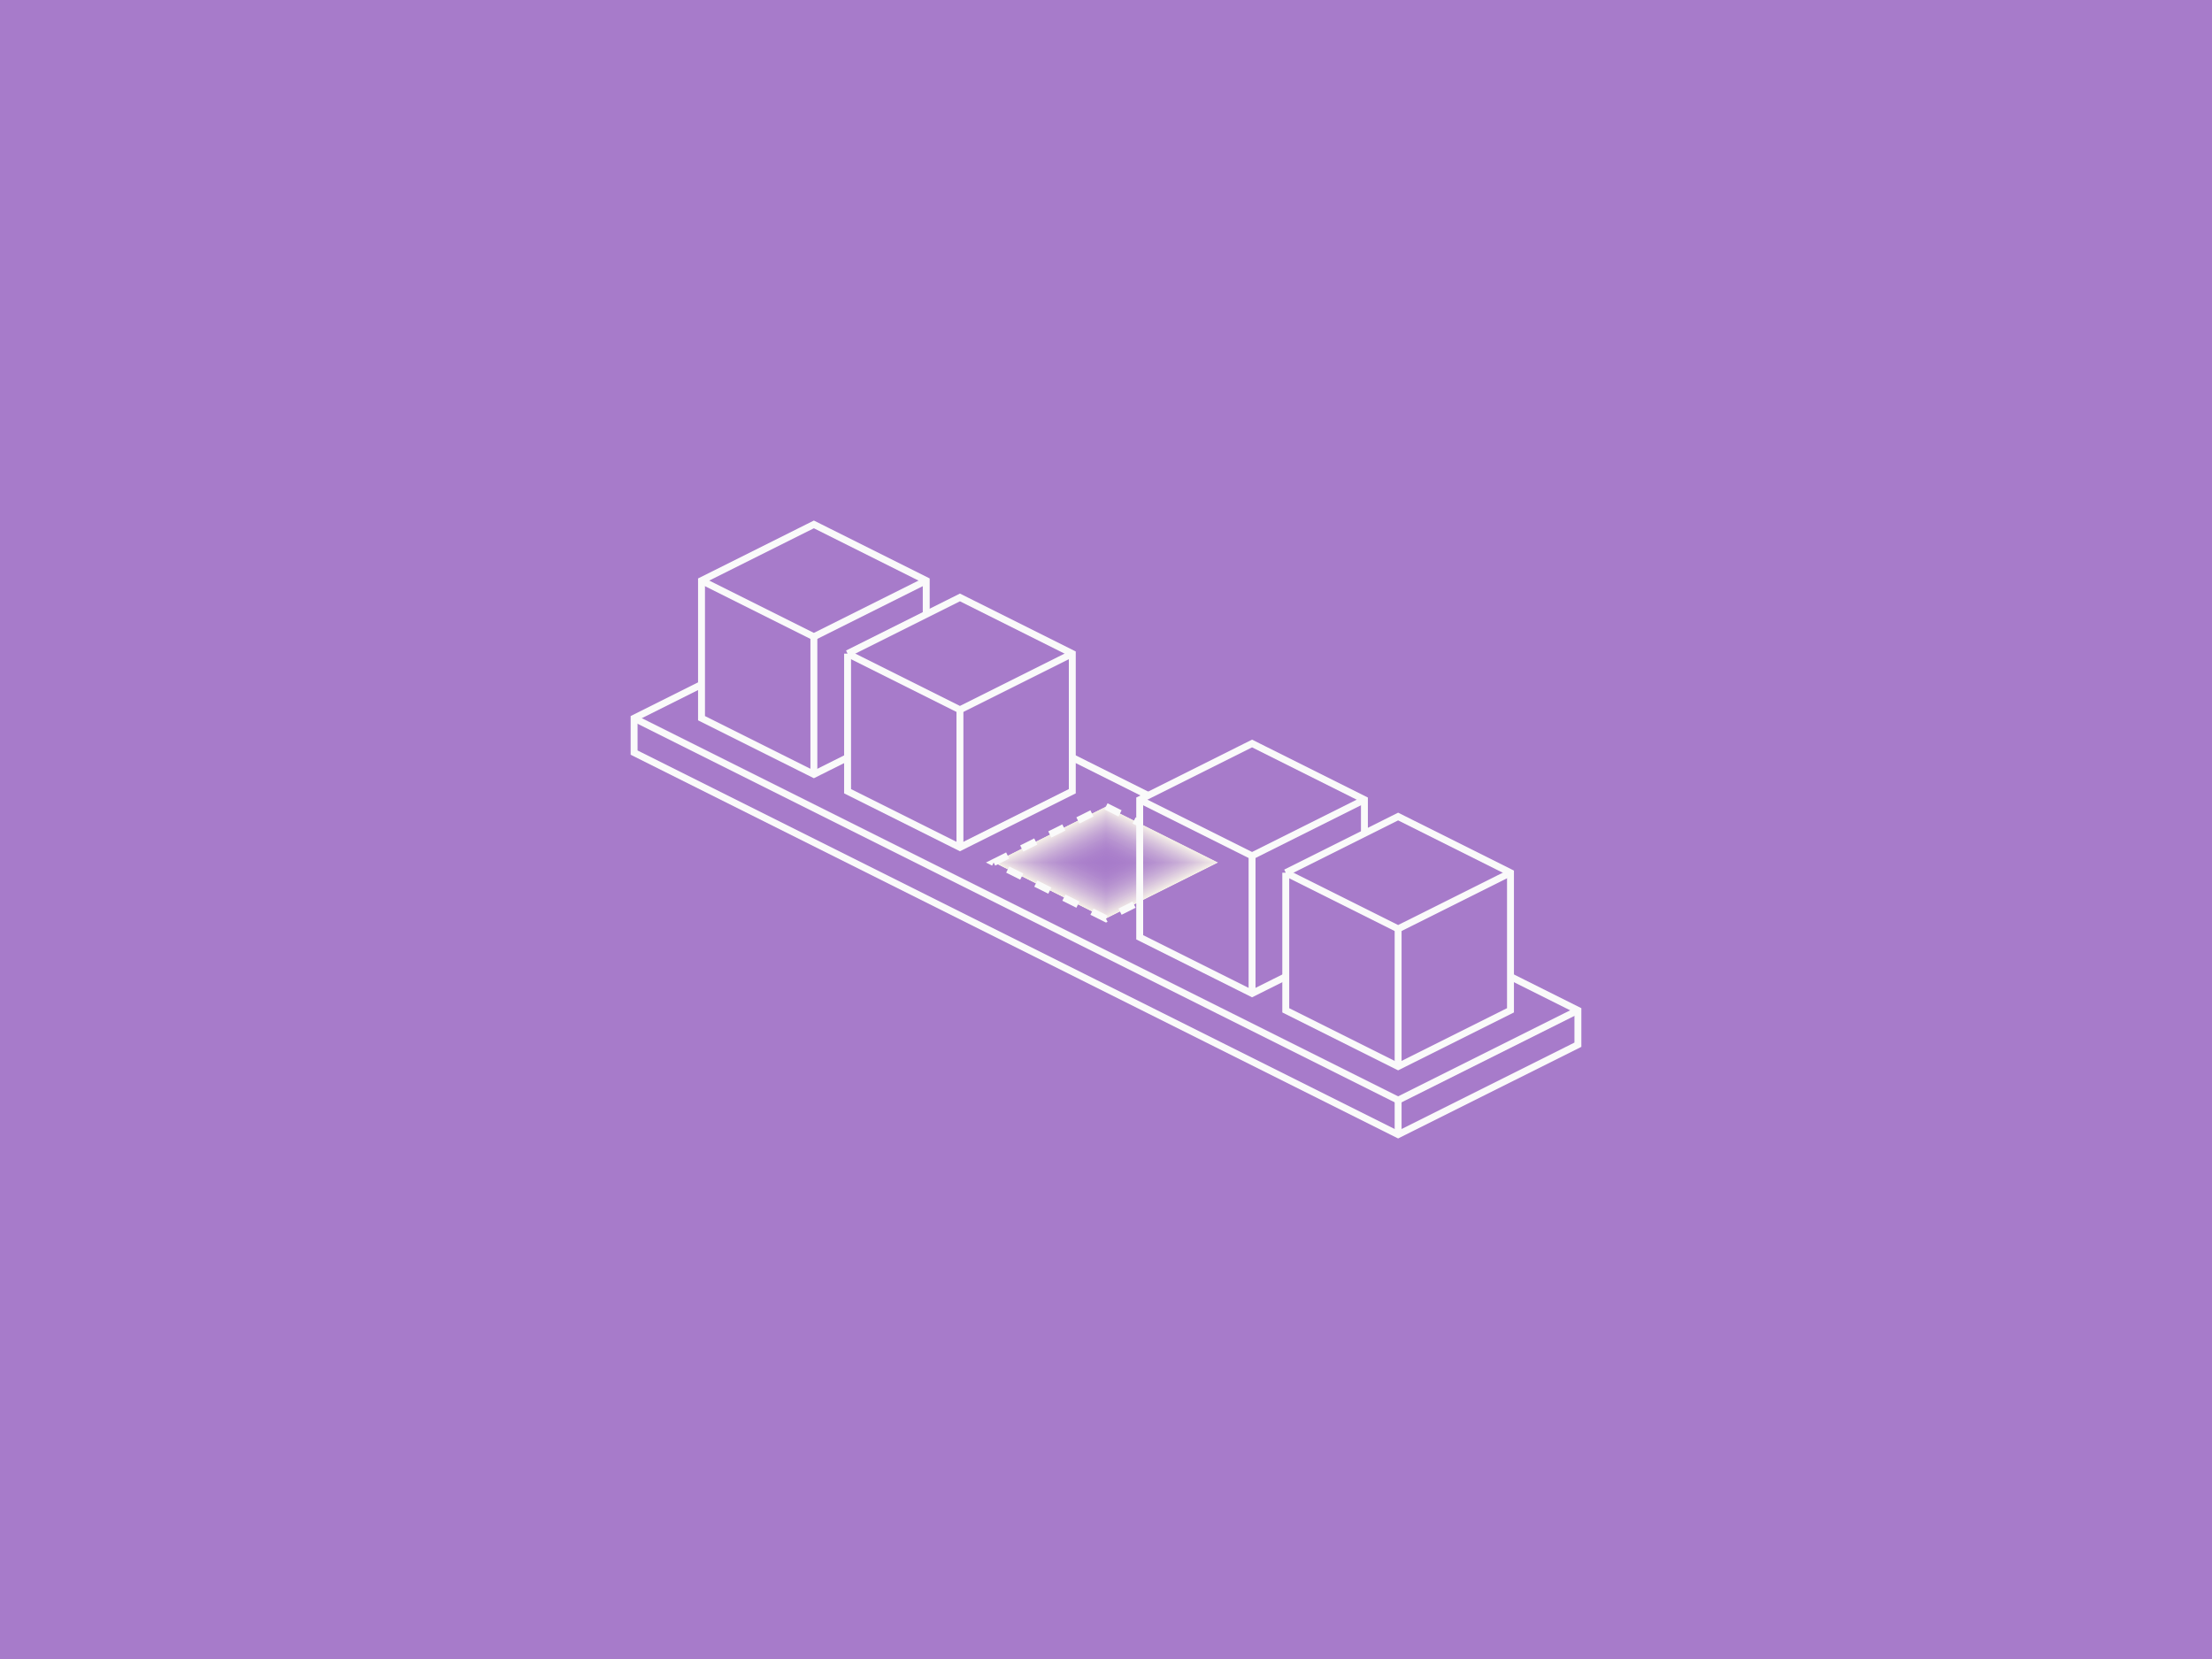
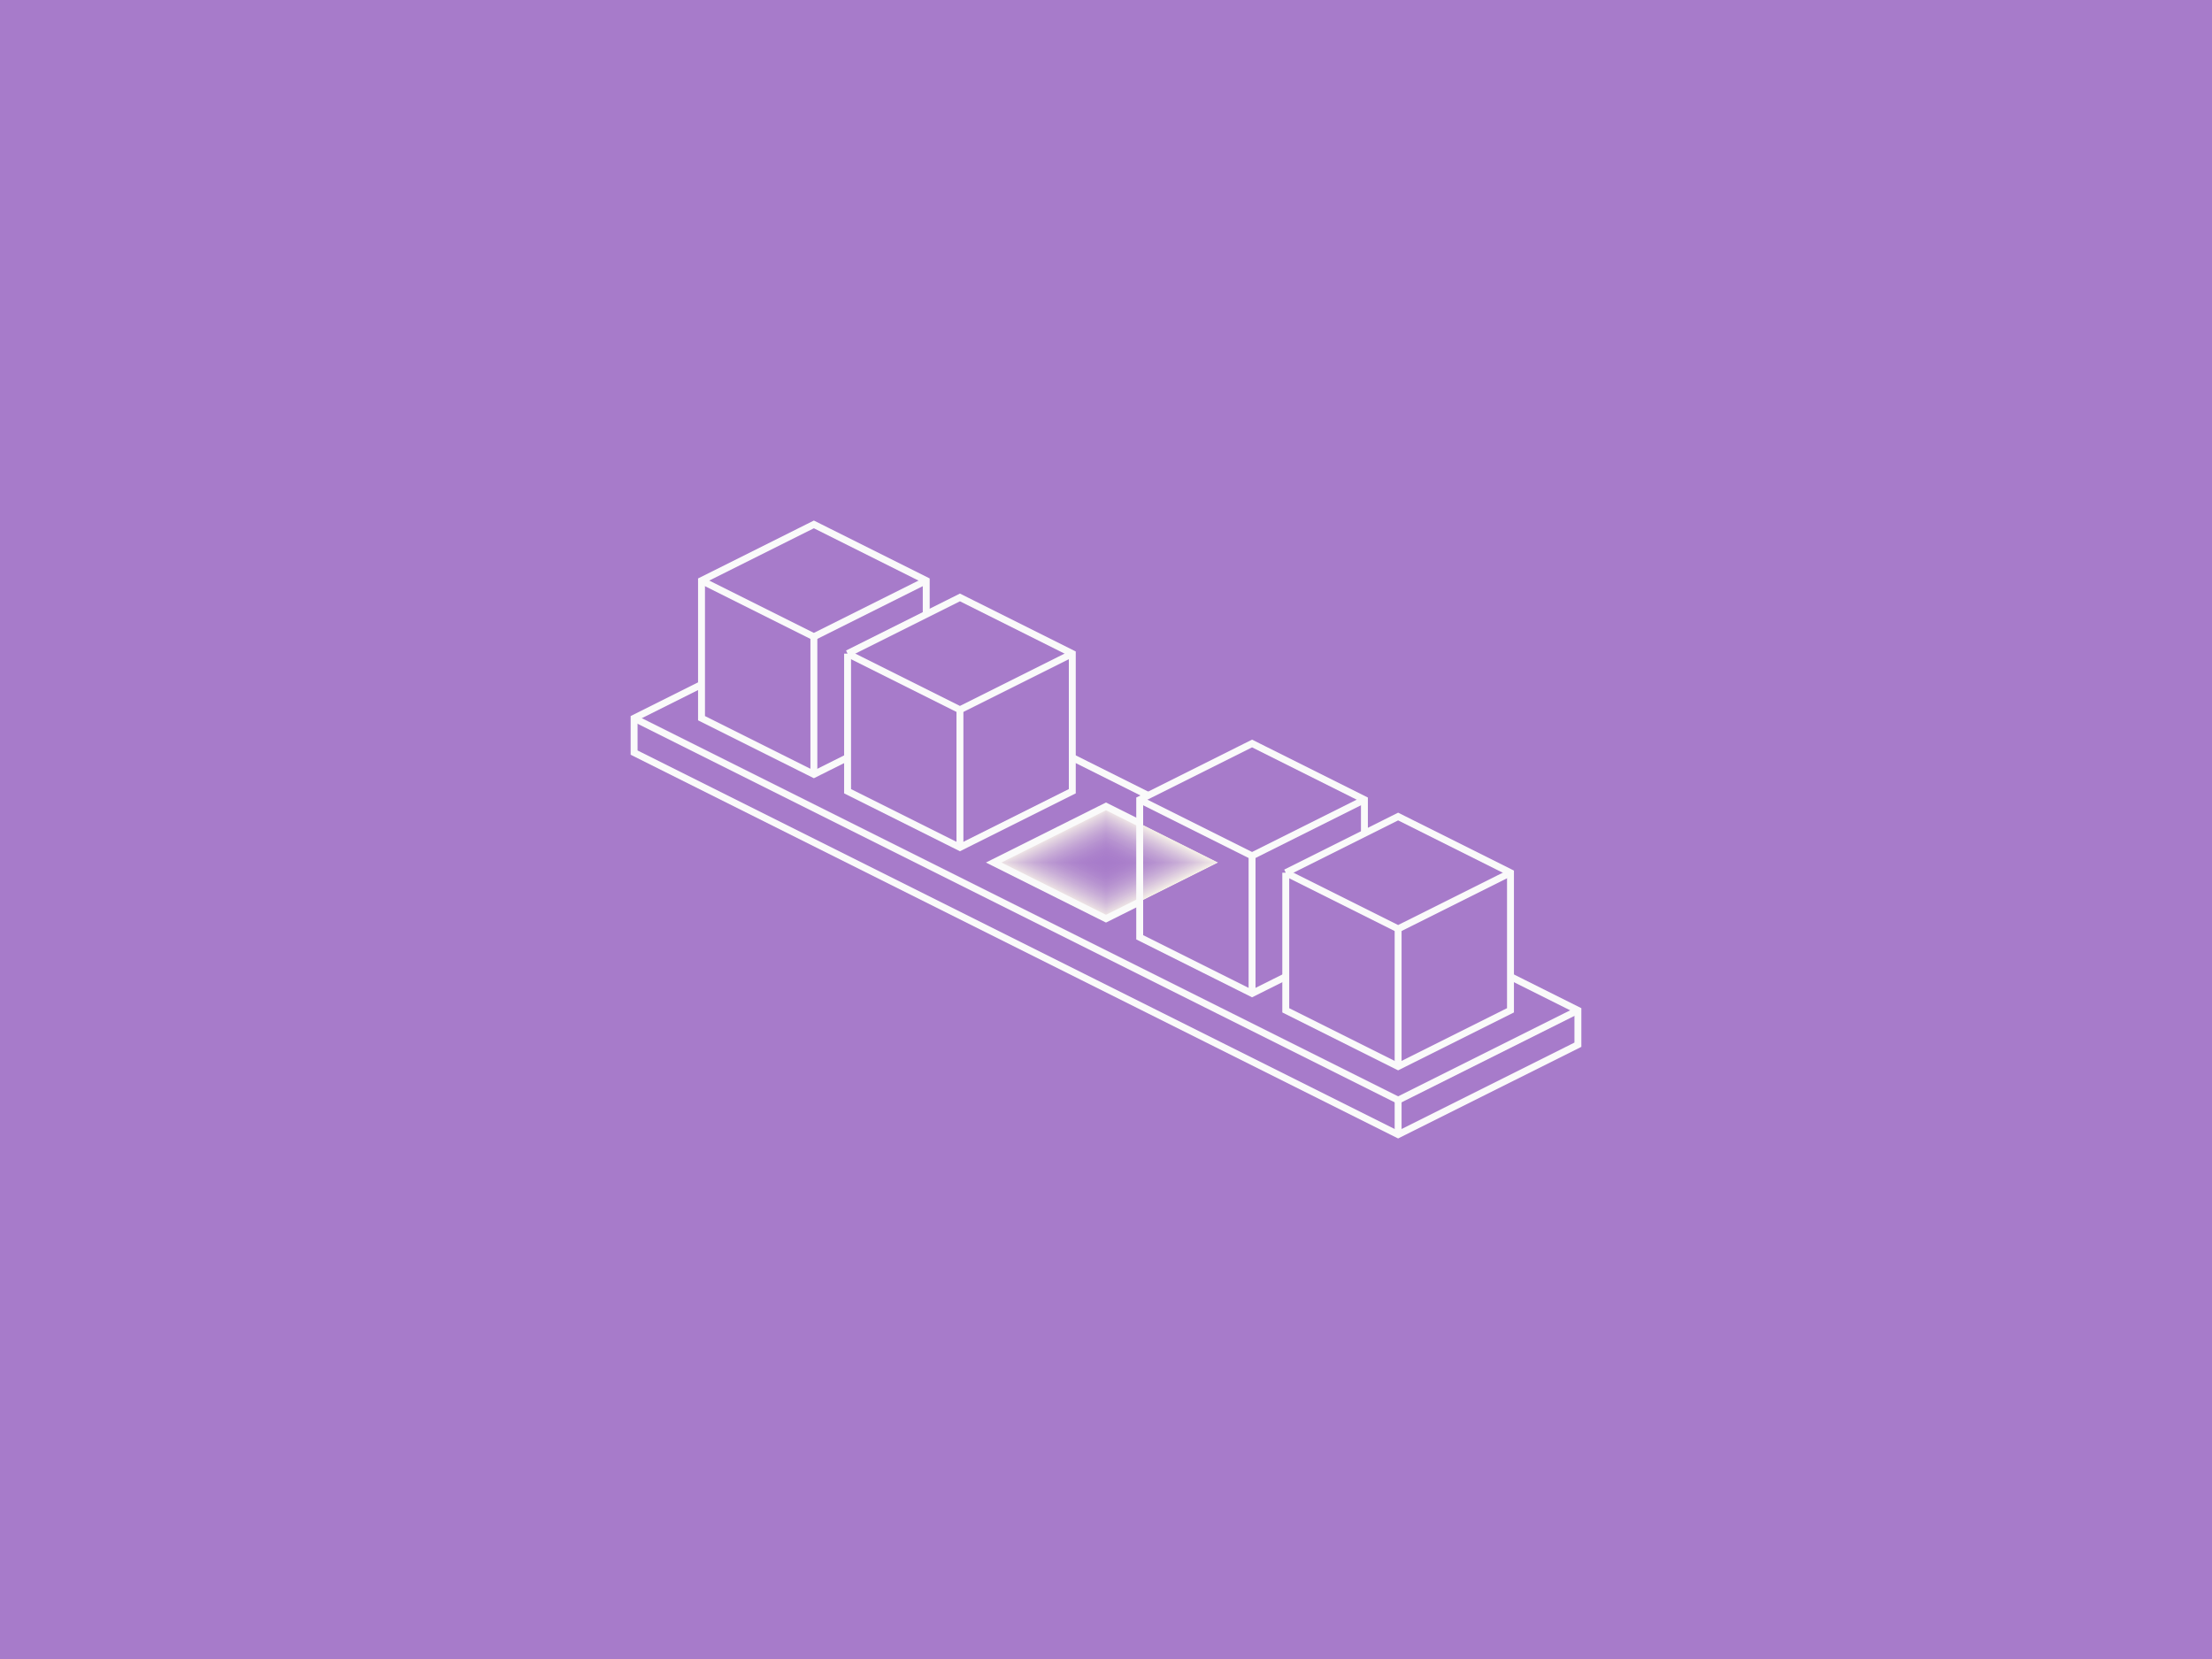
<svg xmlns="http://www.w3.org/2000/svg" width="3072" height="2304" viewBox="0 0 512 384">
  <rect width="512" height="384" fill="#A77BCA" />
  <svg x="64" y="0" width="384" height="384" viewBox="0 0 384 384">
    <defs>
      <mask id="iris-0" maskUnits="userSpaceOnUse" x="0" y="0" width="384" height="384" style="mask-type:luminance">
        <path d="M192 186.642L218.006 199.645L192 212.648L165.994 199.645Z" fill="white" fill-rule="evenodd" />
        <path d="M192 186.777L217.735 199.645L192 212.513L166.265 199.645Z" fill="rgb(250,250,250)" />
        <path d="M192 186.913L217.465 199.645L192 212.377L166.535 199.645Z" fill="rgb(244,244,244)" />
        <path d="M192 187.048L217.194 199.645L192 212.242L166.806 199.645Z" fill="rgb(239,239,239)" />
        <path d="M192 187.184L216.923 199.645L192 212.106L167.077 199.645Z" fill="rgb(234,234,234)" />
        <path d="M192 187.319L216.652 199.645L192 211.971L167.348 199.645Z" fill="rgb(229,229,229)" />
        <path d="M192 187.455L216.381 199.645L192 211.836L167.619 199.645Z" fill="rgb(224,224,224)" />
        <path d="M192 187.59L216.11 199.645L192 211.7L167.89 199.645Z" fill="rgb(219,219,219)" />
        <path d="M192 187.726L215.839 199.645L192 211.565L168.161 199.645Z" fill="rgb(214,214,214)" />
        <path d="M192 187.861L215.568 199.645L192 211.429L168.432 199.645Z" fill="rgb(209,209,209)" />
        <path d="M192 187.996L215.297 199.645L192 211.294L168.703 199.645Z" fill="rgb(205,205,205)" />
        <path d="M192 188.132L215.026 199.645L192 211.158L168.974 199.645Z" fill="rgb(200,200,200)" />
        <path d="M192 188.267L214.756 199.645L192 211.023L169.244 199.645Z" fill="rgb(195,195,195)" />
        <path d="M192 188.403L214.485 199.645L192 210.887L169.515 199.645Z" fill="rgb(191,191,191)" />
        <path d="M192 188.538L214.214 199.645L192 210.752L169.786 199.645Z" fill="rgb(186,186,186)" />
        <path d="M192 188.674L213.943 199.645L192 210.616L170.057 199.645Z" fill="rgb(182,182,182)" />
        <path d="M192 188.809L213.672 199.645L192 210.481L170.328 199.645Z" fill="rgb(177,177,177)" />
        <path d="M192 188.945L213.401 199.645L192 210.346L170.599 199.645Z" fill="rgb(173,173,173)" />
        <path d="M192 189.08L213.13 199.645L192 210.21L170.87 199.645Z" fill="rgb(168,168,168)" />
        <path d="M192 189.215L212.859 199.645L192 210.075L171.141 199.645Z" fill="rgb(164,164,164)" />
        <path d="M192 189.351L212.588 199.645L192 209.939L171.412 199.645Z" fill="rgb(160,160,160)" />
        <path d="M192 189.486L212.317 199.645L192 209.804L171.683 199.645Z" fill="rgb(156,156,156)" />
        <path d="M192 189.622L212.047 199.645L192 209.668L171.953 199.645Z" fill="rgb(152,152,152)" />
        <path d="M192 189.757L211.776 199.645L192 209.533L172.224 199.645Z" fill="rgb(147,147,147)" />
        <path d="M192 189.893L211.505 199.645L192 209.397L172.495 199.645Z" fill="rgb(143,143,143)" />
        <path d="M192 190.028L211.234 199.645L192 209.262L172.766 199.645Z" fill="rgb(139,139,139)" />
        <path d="M192 190.164L210.963 199.645L192 209.127L173.037 199.645Z" fill="rgb(136,136,136)" />
        <path d="M192 190.299L210.692 199.645L192 208.991L173.308 199.645Z" fill="rgb(132,132,132)" />
        <path d="M192 190.435L210.421 199.645L192 208.856L173.579 199.645Z" fill="rgb(128,128,128)" />
        <path d="M192 190.57L210.15 199.645L192 208.72L173.85 199.645Z" fill="rgb(124,124,124)" />
        <path d="M192 190.705L209.879 199.645L192 208.585L174.121 199.645Z" fill="rgb(121,121,121)" />
        <path d="M192 190.841L209.608 199.645L192 208.449L174.392 199.645Z" fill="rgb(117,117,117)" />
        <path d="M192 190.976L209.338 199.645L192 208.314L174.662 199.645Z" fill="rgb(113,113,113)" />
        <path d="M192 191.112L209.067 199.645L192 208.178L174.933 199.645Z" fill="rgb(110,110,110)" />
        <path d="M192 191.247L208.796 199.645L192 208.043L175.204 199.645Z" fill="rgb(106,106,106)" />
        <path d="M192 191.383L208.525 199.645L192 207.907L175.475 199.645Z" fill="rgb(103,103,103)" />
        <path d="M192 191.518L208.254 199.645L192 207.772L175.746 199.645Z" fill="rgb(100,100,100)" />
        <path d="M192 191.654L207.983 199.645L192 207.637L176.017 199.645Z" fill="rgb(96,96,96)" />
        <path d="M192 191.789L207.712 199.645L192 207.501L176.288 199.645Z" fill="rgb(93,93,93)" />
        <path d="M192 191.924L207.441 199.645L192 207.366L176.559 199.645Z" fill="rgb(90,90,90)" />
        <path d="M192 192.06L207.17 199.645L192 207.23L176.83 199.645Z" fill="rgb(87,87,87)" />
        <path d="M192 192.195L206.899 199.645L192 207.095L177.101 199.645Z" fill="rgb(84,84,84)" />
        <path d="M192 192.331L206.629 199.645L192 206.959L177.371 199.645Z" fill="rgb(81,81,81)" />
        <path d="M192 192.466L206.358 199.645L192 206.824L177.642 199.645Z" fill="rgb(78,78,78)" />
        <path d="M192 192.602L206.087 199.645L192 206.688L177.913 199.645Z" fill="rgb(75,75,75)" />
        <path d="M192 192.737L205.816 199.645L192 206.553L178.184 199.645Z" fill="rgb(72,72,72)" />
        <path d="M192 192.873L205.545 199.645L192 206.418L178.455 199.645Z" fill="rgb(69,69,69)" />
        <path d="M192 193.008L205.274 199.645L192 206.282L178.726 199.645Z" fill="rgb(66,66,66)" />
        <path d="M192 193.143L205.003 199.645L192 206.147L178.997 199.645Z" fill="rgb(64,64,64)" />
        <path d="M192 193.279L204.732 199.645L192 206.011L179.268 199.645Z" fill="rgb(61,61,61)" />
        <path d="M192 193.414L204.461 199.645L192 205.876L179.539 199.645Z" fill="rgb(59,59,59)" />
        <path d="M192 193.55L204.19 199.645L192 205.74L179.81 199.645Z" fill="rgb(56,56,56)" />
        <path d="M192 193.685L203.92 199.645L192 205.605L180.08 199.645Z" fill="rgb(54,54,54)" />
        <path d="M192 193.821L203.649 199.645L192 205.469L180.351 199.645Z" fill="rgb(51,51,51)" />
        <path d="M192 193.956L203.378 199.645L192 205.334L180.622 199.645Z" fill="rgb(49,49,49)" />
        <path d="M192 194.092L203.107 199.645L192 205.199L180.893 199.645Z" fill="rgb(47,47,47)" />
        <path d="M192 194.227L202.836 199.645L192 205.063L181.164 199.645Z" fill="rgb(44,44,44)" />
        <path d="M192 194.363L202.565 199.645L192 204.928L181.435 199.645Z" fill="rgb(42,42,42)" />
        <path d="M192 194.498L202.294 199.645L192 204.792L181.706 199.645Z" fill="rgb(40,40,40)" />
        <path d="M192 194.633L202.023 199.645L192 204.657L181.977 199.645Z" fill="rgb(38,38,38)" />
        <path d="M192 194.769L201.752 199.645L192 204.521L182.248 199.645Z" fill="rgb(36,36,36)" />
        <path d="M192 194.904L201.481 199.645L192 204.386L182.519 199.645Z" fill="rgb(34,34,34)" />
        <path d="M192 195.04L201.211 199.645L192 204.25L182.789 199.645Z" fill="rgb(32,32,32)" />
        <path d="M192 195.175L200.94 199.645L192 204.115L183.06 199.645Z" fill="rgb(30,30,30)" />
        <path d="M192 195.311L200.669 199.645L192 203.979L183.331 199.645Z" fill="rgb(28,28,28)" />
        <path d="M192 195.446L200.398 199.645L192 203.844L183.602 199.645Z" fill="rgb(27,27,27)" />
        <path d="M192 195.582L200.127 199.645L192 203.709L183.873 199.645Z" fill="rgb(25,25,25)" />
        <path d="M192 195.717L199.856 199.645L192 203.573L184.144 199.645Z" fill="rgb(23,23,23)" />
        <path d="M192 195.852L199.585 199.645L192 203.438L184.415 199.645Z" fill="rgb(22,22,22)" />
        <path d="M192 195.988L199.314 199.645L192 203.302L184.686 199.645Z" fill="rgb(20,20,20)" />
        <path d="M192 196.123L199.043 199.645L192 203.167L184.957 199.645Z" fill="rgb(19,19,19)" />
        <path d="M192 196.259L198.772 199.645L192 203.031L185.228 199.645Z" fill="rgb(17,17,17)" />
        <path d="M192 196.394L198.502 199.645L192 202.896L185.498 199.645Z" fill="rgb(16,16,16)" />
        <path d="M192 196.53L198.231 199.645L192 202.76L185.769 199.645Z" fill="rgb(15,15,15)" />
        <path d="M192 196.665L197.96 199.645L192 202.625L186.04 199.645Z" fill="rgb(13,13,13)" />
        <path d="M192 196.801L197.689 199.645L192 202.49L186.311 199.645Z" fill="rgb(12,12,12)" />
        <path d="M192 196.936L197.418 199.645L192 202.354L186.582 199.645Z" fill="rgb(11,11,11)" />
        <path d="M192 197.072L197.147 199.645L192 202.219L186.853 199.645Z" fill="rgb(10,10,10)" />
        <path d="M192 197.207L196.876 199.645L192 202.083L187.124 199.645Z" fill="rgb(9,9,9)" />
        <path d="M192 197.342L196.605 199.645L192 201.948L187.395 199.645Z" fill="rgb(8,8,8)" />
        <path d="M192 197.478L196.334 199.645L192 201.812L187.666 199.645Z" fill="rgb(7,7,7)" />
        <path d="M192 197.613L196.063 199.645L192 201.677L187.937 199.645Z" fill="rgb(6,6,6)" />
        <path d="M192 197.749L195.793 199.645L192 201.541L188.207 199.645Z" fill="rgb(5,5,5)" />
        <path d="M192 197.884L195.522 199.645L192 201.406L188.478 199.645Z" fill="rgb(5,5,5)" />
        <path d="M192 198.02L195.251 199.645L192 201.27L188.749 199.645Z" fill="rgb(4,4,4)" />
        <path d="M192 198.155L194.98 199.645L192 201.135L189.02 199.645Z" fill="rgb(3,3,3)" />
        <path d="M192 198.291L194.709 199.645L192 201L189.291 199.645Z" fill="rgb(3,3,3)" />
        <path d="M192 198.426L194.438 199.645L192 200.864L189.562 199.645Z" fill="rgb(2,2,2)" />
        <path d="M192 198.561L194.167 199.645L192 200.729L189.833 199.645Z" fill="rgb(2,2,2)" />
        <path d="M192 198.697L193.896 199.645L192 200.593L190.104 199.645Z" fill="rgb(1,1,1)" />
        <path d="M192 198.832L193.625 199.645L192 200.458L190.375 199.645Z" fill="rgb(1,1,1)" />
        <path d="M192 198.968L193.354 199.645L192 200.322L190.646 199.645Z" fill="rgb(1,1,1)" />
        <path d="M192 199.103L193.084 199.645L192 200.187L190.916 199.645Z" fill="rgb(0,0,0)" />
        <path d="M192 199.239L192.813 199.645L192 200.051L191.187 199.645Z" fill="rgb(0,0,0)" />
        <path d="M192 199.374L192.542 199.645L192 199.916L191.458 199.645Z" fill="rgb(0,0,0)" />
        <path d="M192 199.51L192.271 199.645L192 199.781L191.729 199.645Z" fill="rgb(0,0,0)" />
        <path d="M192 199.645L192 199.645L192 199.645L192 199.645Z" fill="rgb(0,0,0)" />
      </mask>
    </defs>
    <path d="M192 186.642L218.006 199.645L192 212.648L165.994 199.645Z" fill="#F6F1E8" fill-rule="evenodd" mask="url(#iris-0)" />
    <g fill="none" stroke="#FAFAFA" stroke-linejoin="miter" stroke-linecap="butt">
      <g opacity="0.35" />
      <g>
        <path d="M285.686 226.081L301.227 233.851L301.227 241.814L259.616 262.619L82.773 174.198L82.773 166.235L98.244 158.5" stroke-width="1.6" />
        <path d="M184.403 175.44L201.551 184.014" stroke-width="1.6" />
        <path d="M301.227 233.851L259.616 254.656L82.773 166.235" stroke-width="1.6" />
        <path d="M259.616 254.656L259.616 262.619" stroke-width="1.6" />
        <path d="M132.345 175.258L124.384 179.238L98.377 166.235L98.377 134.384L124.384 121.381L150.39 134.384L150.39 142.052" stroke-width="1.6" />
        <path d="M150.39 134.384L124.384 147.387L98.377 134.384" stroke-width="1.6" />
        <path d="M124.384 147.387L124.384 179.238" stroke-width="1.6" />
        <path d="M132.185 151.288L132.185 183.139L158.192 196.142L184.198 183.139L184.198 151.288L158.192 138.285L132.185 151.288" stroke-width="1.6" />
        <path d="M184.198 151.288L158.192 164.291L132.185 151.288" stroke-width="1.6" />
        <path d="M158.192 164.291L158.192 196.142" stroke-width="1.6" />
        <path d="M233.769 225.97L225.808 229.95L199.802 216.947L199.802 185.096L225.808 172.093L251.815 185.096L251.815 192.764" stroke-width="1.6" />
        <path d="M251.815 185.096L225.808 198.099L199.802 185.096" stroke-width="1.6" />
        <path d="M225.808 198.099L225.808 229.95" stroke-width="1.6" />
        <path d="M233.61 202L233.61 233.851L259.616 246.855L285.623 233.851L285.623 202L259.616 188.997L233.61 202" stroke-width="1.6" />
        <path d="M285.623 202L259.616 215.003L233.61 202" stroke-width="1.6" />
        <path d="M259.616 215.003L259.616 246.855" stroke-width="1.6" />
-         <path d="M192 186.642L199.961 190.622" stroke-width="1.6" stroke-dasharray="3.634 3.634" />
-         <path d="M199.961 208.668L192 212.648L165.994 199.645L192 186.642" stroke-width="1.6" stroke-dasharray="3.634 3.634" stroke-dashoffset="5.637" />
+         <path d="M199.961 190.622L192 186.642L165.994 199.645L192 212.648L199.961 208.668" stroke-width="1.6" />
      </g>
      <g />
    </g>
  </svg>
</svg>
